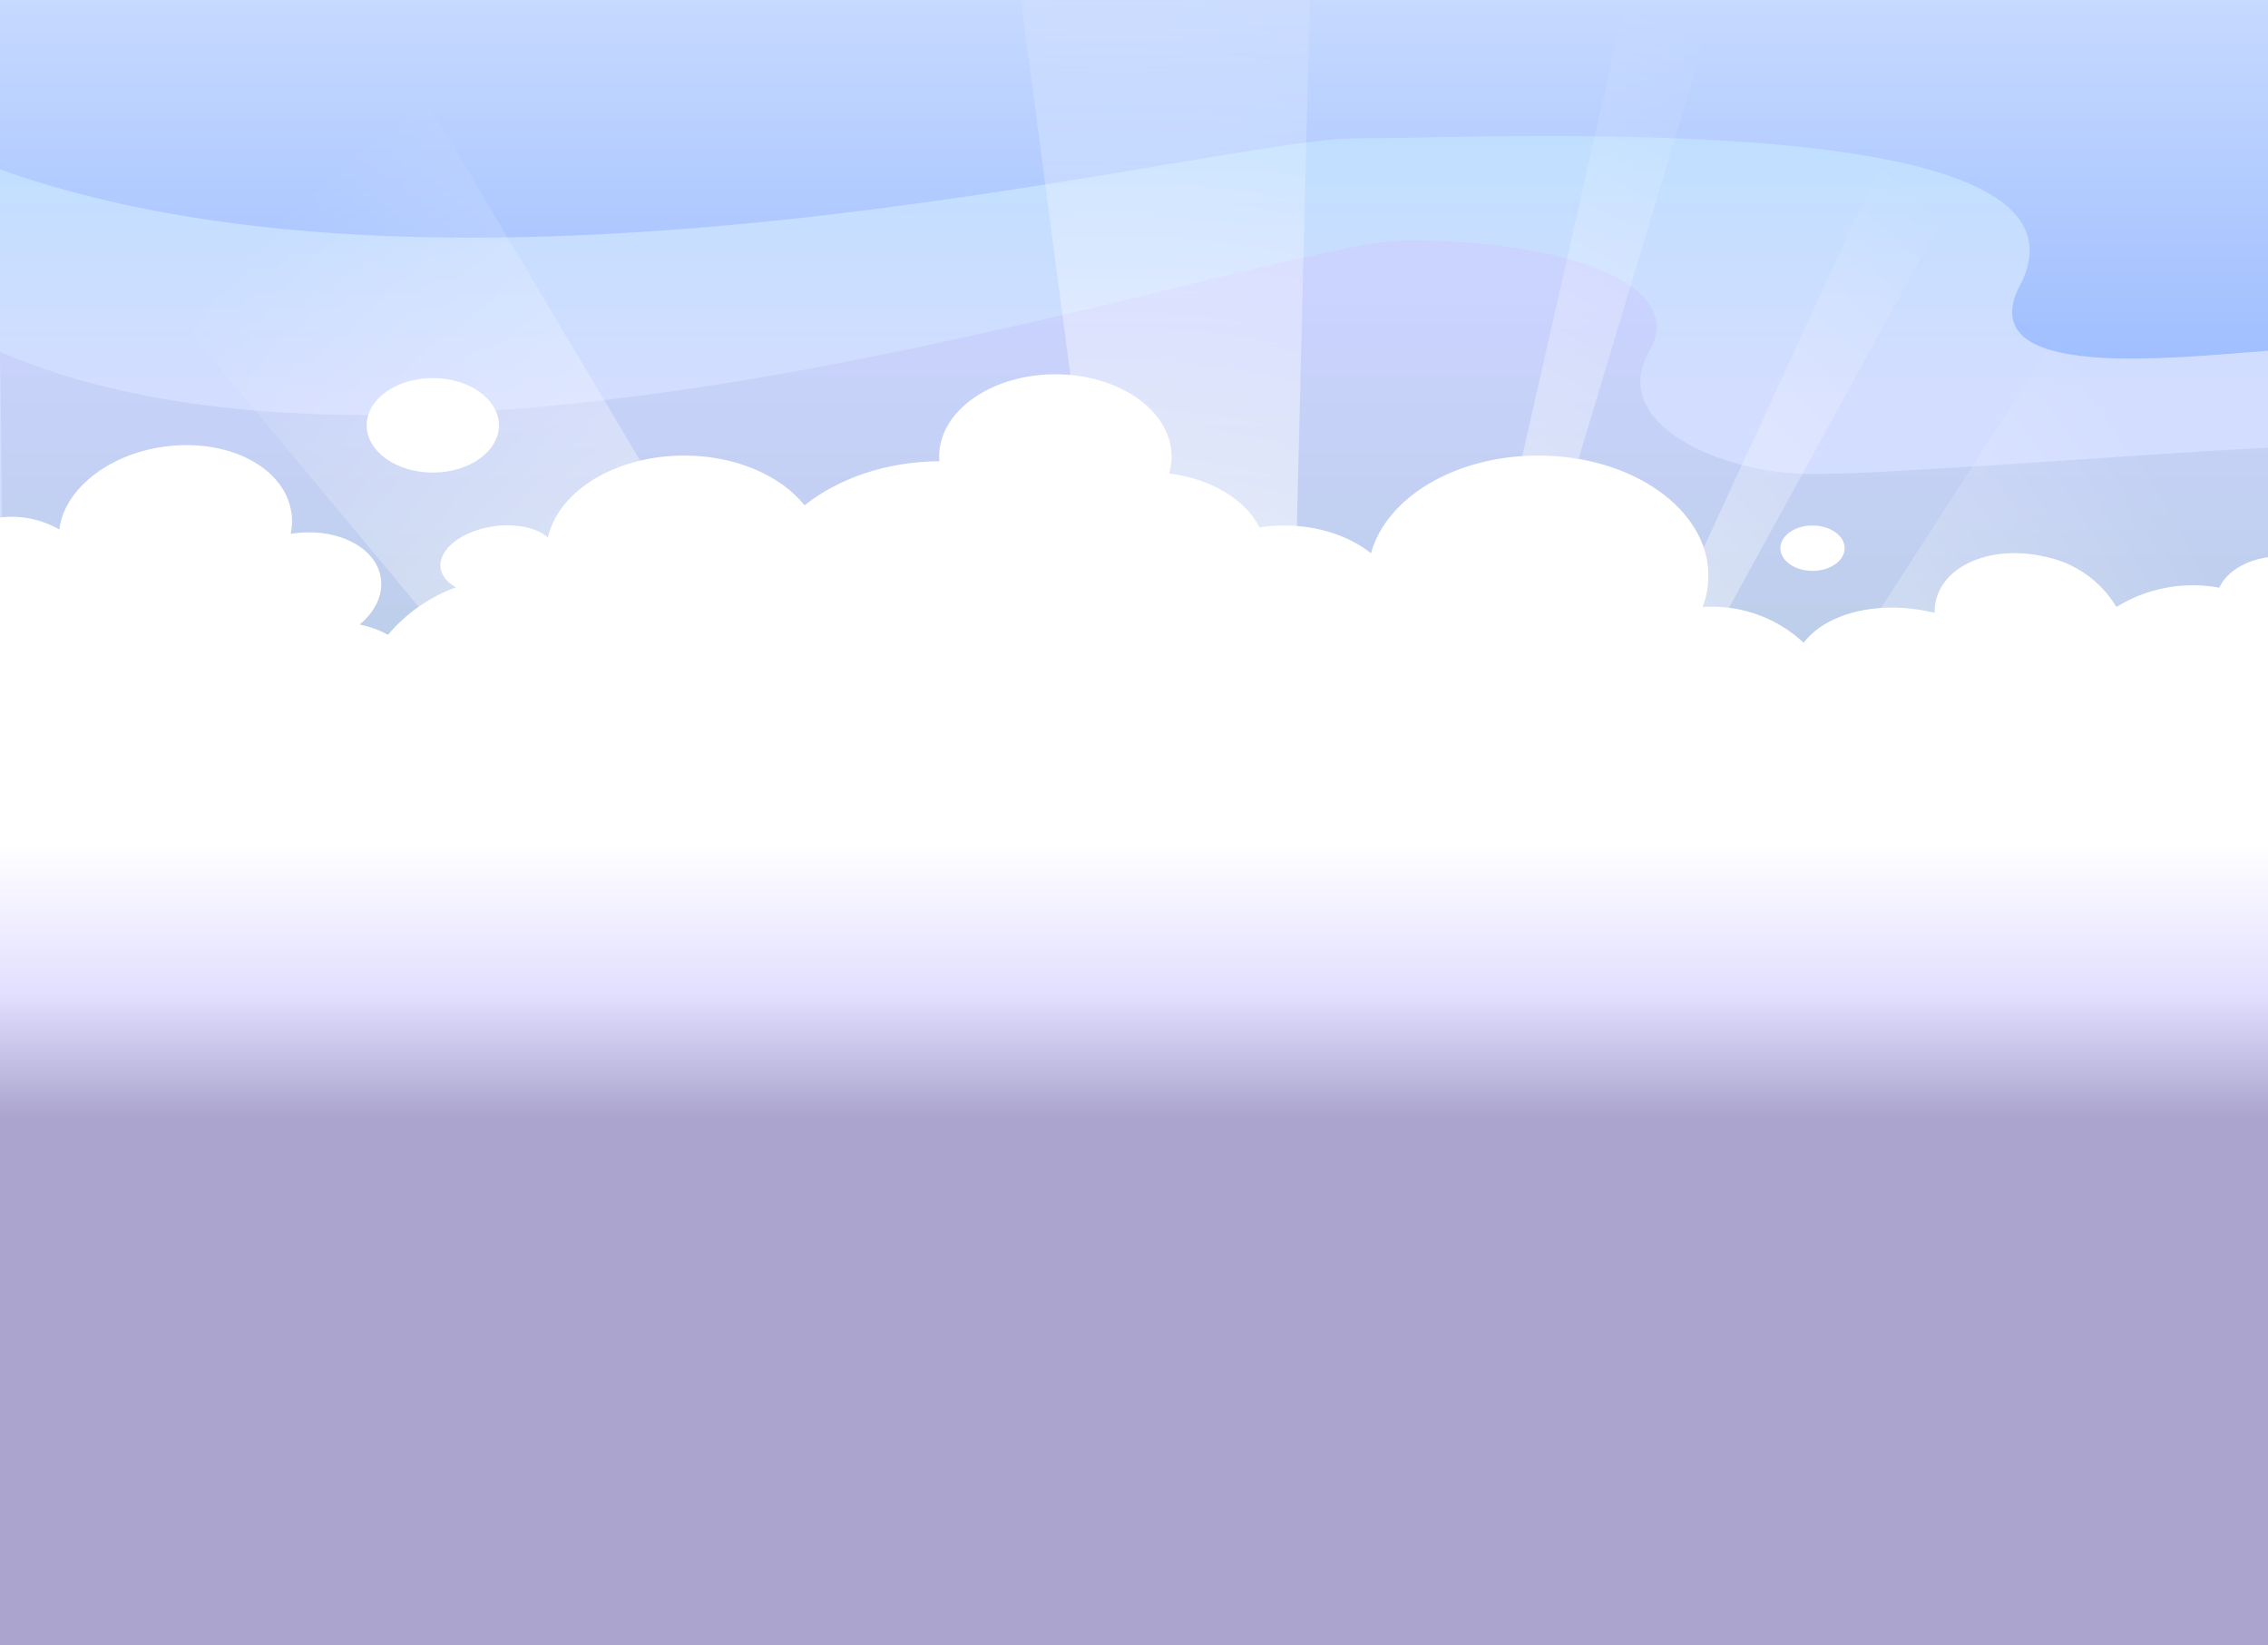
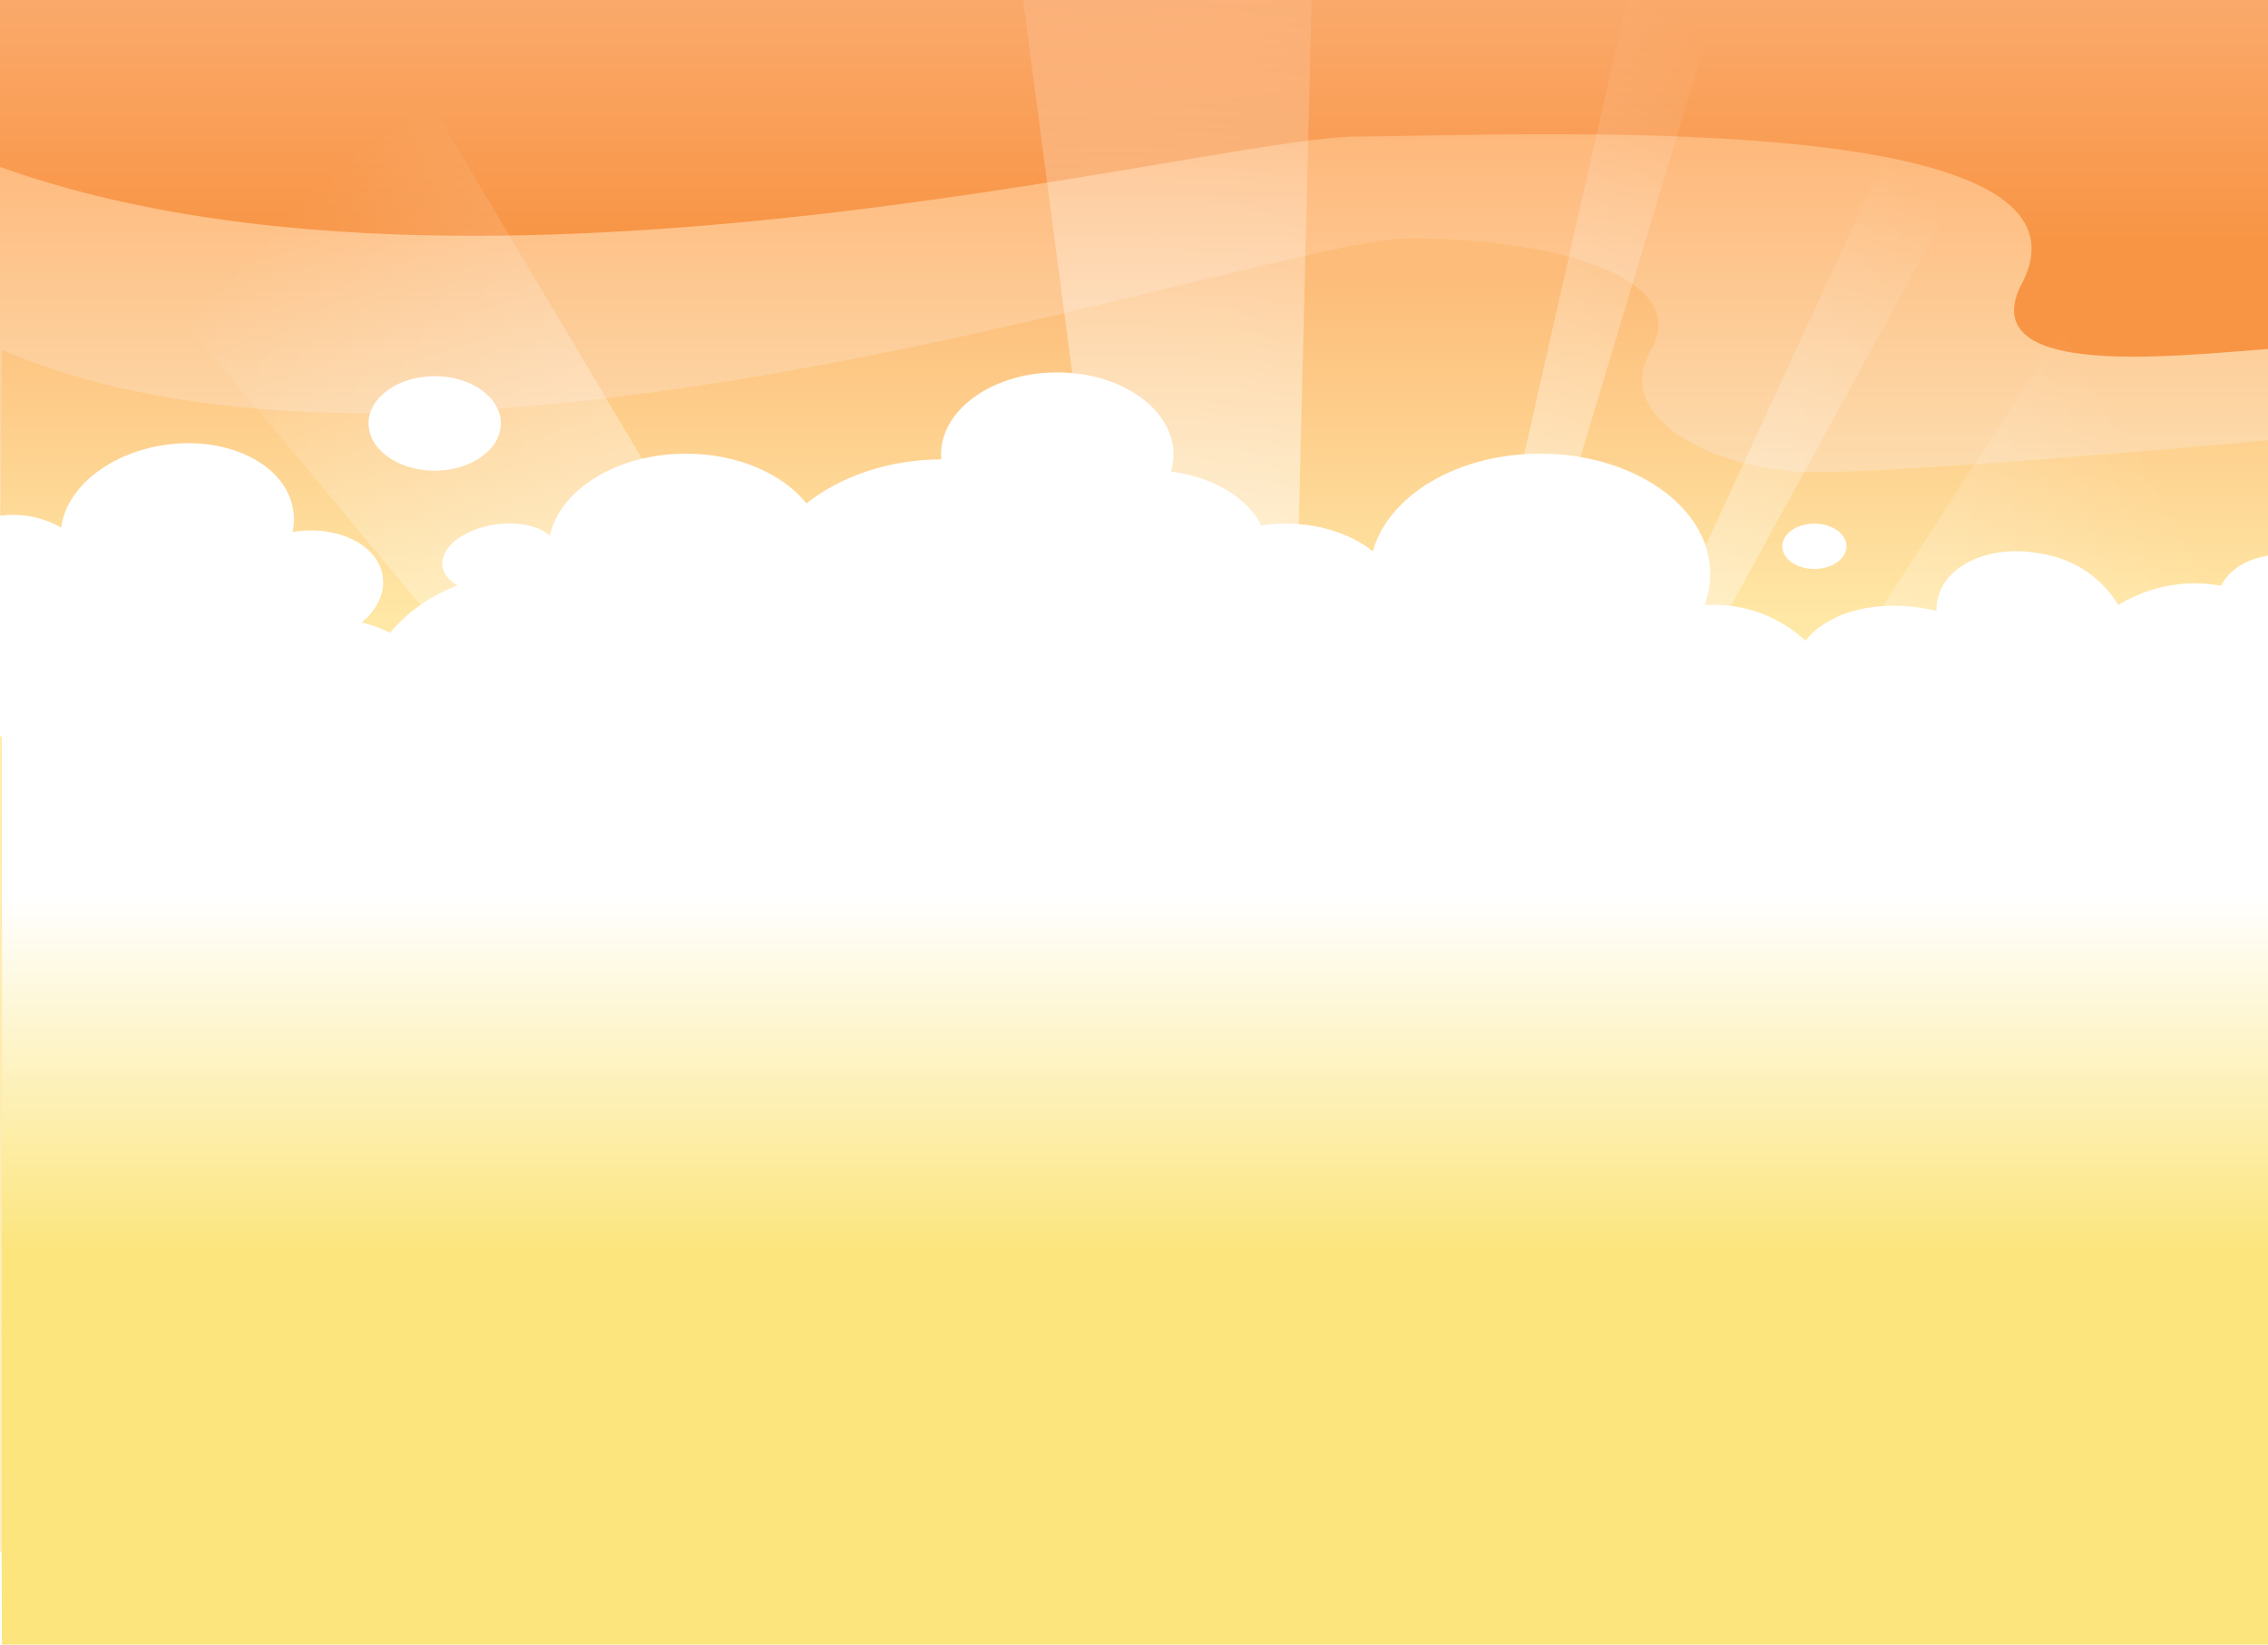
<svg xmlns="http://www.w3.org/2000/svg" width="1200" height="870" viewBox="0 0 1200 870">
  <defs>
-     <linearGradient id="linearGradient-1" x1="50.8%" x2="50.8%" y1="-10.8%" y2="28.3%">
-       <stop offset="0%" stop-color="#D8E6FF" />
-       <stop offset="100%" stop-color="#98B9FF" />
+     <linearGradient id="linearGradient-1" x1="58.2%" x2="58.2%" y1="15.6%" y2="-26.5%">
+       <stop offset="0%" stop-color="#F89545" />
+       <stop offset="100%" stop-color="#FFCDAE" />
    </linearGradient>
-     <linearGradient id="linearGradient-2" x1="55%" x2="55%" y1="18.4%" y2="0%">
-       <stop offset="0%" stop-color="#D3DDFF" />
-       <stop offset="100%" stop-color="#C0DFFF" />
+     <linearGradient id="linearGradient-2" x1="55%" x2="55%" y1="36.2%" y2="0%">
+       <stop offset="0%" stop-color="#FCEEC7" />
+       <stop offset="100%" stop-color="#FEB87B" />
    </linearGradient>
-     <linearGradient id="linearGradient-3" x1="48.3%" x2="48.3%" y1="61.2%" y2="3%">
-       <stop offset="0%" stop-color="#ADC9D2" />
-       <stop offset="100%" stop-color="#CBD3FF" />
+     <linearGradient id="linearGradient-3" x1="48.3%" x2="48.3%" y1="29.4%" y2="3%">
+       <stop offset="0%" stop-color="#FFEBA9" />
+       <stop offset="100%" stop-color="#FDBC79" />
    </linearGradient>
    <radialGradient id="radialGradient-4" cy="92%" r="61.6%" fx="50%" fy="92%" gradientTransform="matrix(-.01456 .99977 -.6738 -.0216 1.1 .4)">
      <stop offset="0%" stop-color="#FFF" />
      <stop offset="100%" stop-color="#FFF" stop-opacity="0" />
    </radialGradient>
    <filter id="filter-5" width="100%" height="100%" x="0%" y="0%" filterUnits="objectBoundingBox">
      <feGaussianBlur in="SourceGraphic" />
    </filter>
-     <linearGradient id="linearGradient-6" x1="48.9%" x2="48.9%" y1="58.6%" y2="36.7%">
-       <stop offset="0%" stop-color="#AAA4CE" />
-       <stop offset="45.4%" stop-color="#E2DFFF" />
+     <linearGradient id="linearGradient-6" x1="48.9%" x2="48.9%" y1="69.3%" y2="41.2%">
+       <stop offset="0%" stop-color="#FCE57D" />
      <stop offset="100%" stop-color="#FFF" />
    </linearGradient>
  </defs>
-   <g id="Export-sky" fill="none" fill-rule="evenodd">
-     <g id="Sky" fill-rule="nonzero" transform="translate(-140 -335)">
-       <path id="Rectangle" fill="url(#linearGradient-1)" d="M140 335h1200v825H140z" />
+   <g id="sky" fill="none" fill-rule="evenodd">
+     <g id="Sky" fill-rule="nonzero" transform="translate(-139 -336)">
+       <path id="Rectangle" fill="url(#linearGradient-1)" d="M138 335h1202v825H140z" />
      <path id="Path-4" fill="url(#linearGradient-2)" d="M122 1157V417.8c251.5 101.9 658.1-9.6 735.4-9.6 77.2 0 405.8-17.4 350.2 80-24.7 55 112.2 31.5 150.3 31.5 25.5 0 25.5 212.4 0 637.3H122z" />
-       <path id="Path-4-Copy" fill="url(#linearGradient-3)" d="M140 1167c2-312 2-527.3 0-645.9 233.5 101.1 668.2-59 745.5-59 77.4 0 148.7 21.4 127 59-21.6 37.6 37.1 64.7 86.6 64.7 49.5 0 221.7-14.5 259.8-14.5 25.5 0 25.5 194.9 0 584.7L140 1167z" />
+       <path id="Path-4-Copy" fill="url(#linearGradient-3)" d="M140 1202c-1.2-337.3-1.2-564.3 0-680.9 233.5 101.1 668.2-59 745.5-59 77.4 0 148.7 21.4 127 59-21.6 37.6 37.1 64.7 86.6 64.7 33 0 113-5.6 239.9-16.8v636.5L140 1202z" />
      <path id="Sun-rays" fill="url(#radialGradient-4)" d="M766 986L636 0l205 11-24 975h-51zm112-7l358-776 56 21-414 755zm-24.8 4.6L1042 150l59.2 8.9-248 824.6zM915 998l451-699 183 202-587 539.7-47-42.7zM.9 223L176.2 70l556.3 935.4-48.4 38L.9 223z" filter="url(#filter-5)" />
      <path id="Clouds" fill="url(#linearGradient-6)" d="M1342 790.7V1206H140V725.8c-17-5.7-29.2-17-31.2-31.3a36 36 0 0 1 10-28.8c-10.4-4-17.8-11.6-19.1-21-2.3-16.4 14.6-32.3 37.9-35.6a51 51 0 0 1 33.8 6c2.5-20.8 25.3-39.6 55.3-43.8 34-4.7 64.1 10.9 67.5 35 .6 3.7.4 7.5-.4 11.1l1.5-.2c23.2-3.2 44 7.4 46.2 23.8 1.3 9-3.2 17.7-11.2 24.4 5.5 1.1 10.5 3 15 5.4a85.7 85.7 0 0 1 35.9-25.1c-4.5-2.5-7.5-6-8.1-10.1-1.4-9.9 11.2-19.8 28.2-22.2 11.9-1.6 22.7.8 28.6 5.9 5.6-24.6 35.8-43.3 72.1-43.3 27.3 0 51.1 10.6 63.7 26.3C583.8 588 609 579.2 637 579l-.1-2.5c0-24 27.5-43.5 61.5-43.5s61.5 19.5 61.5 43.5c0 3.1-.5 6.2-1.3 9 22.2 2.7 40.4 13.8 47.8 28.5 4.2-.7 8.5-1 13-1 18.3 0 34.8 5.7 46 14.7 8-29.4 44.5-51.7 88.5-51.7 49.7 0 90 28.4 90 63.5 0 5.7-1 11.3-3 16.5h2.5a71 71 0 0 1 50.9 19c12-15.6 39.3-22.7 68-16.1.5 0 .9.2 1.3.3 0-2.2.2-4.4.7-6.5 4.4-19.1 30-29.5 57.2-23.3a57.2 57.2 0 0 1 38.3 26.7 76.8 76.8 0 0 1 54.4-10.2c6.3-13.2 25.9-19.9 46.5-15.1 22.9 5.3 38.4 22.6 34.7 38.8-2.2 9.2-10.1 16-20.8 19.2a43.6 43.6 0 0 1 3 21.4c25.9 11.2 42 32.4 37.4 52.2-5.4 23.5-38 36.1-73.1 28.3zM369 585c-19.3 0-35-11.2-35-25s15.7-25 35-25 35 11.2 35 25-15.7 25-35 25zm730 52c-9.4 0-17-5.4-17-12s7.6-12 17-12 17 5.4 17 12-7.6 12-17 12z" />
    </g>
  </g>
</svg>
